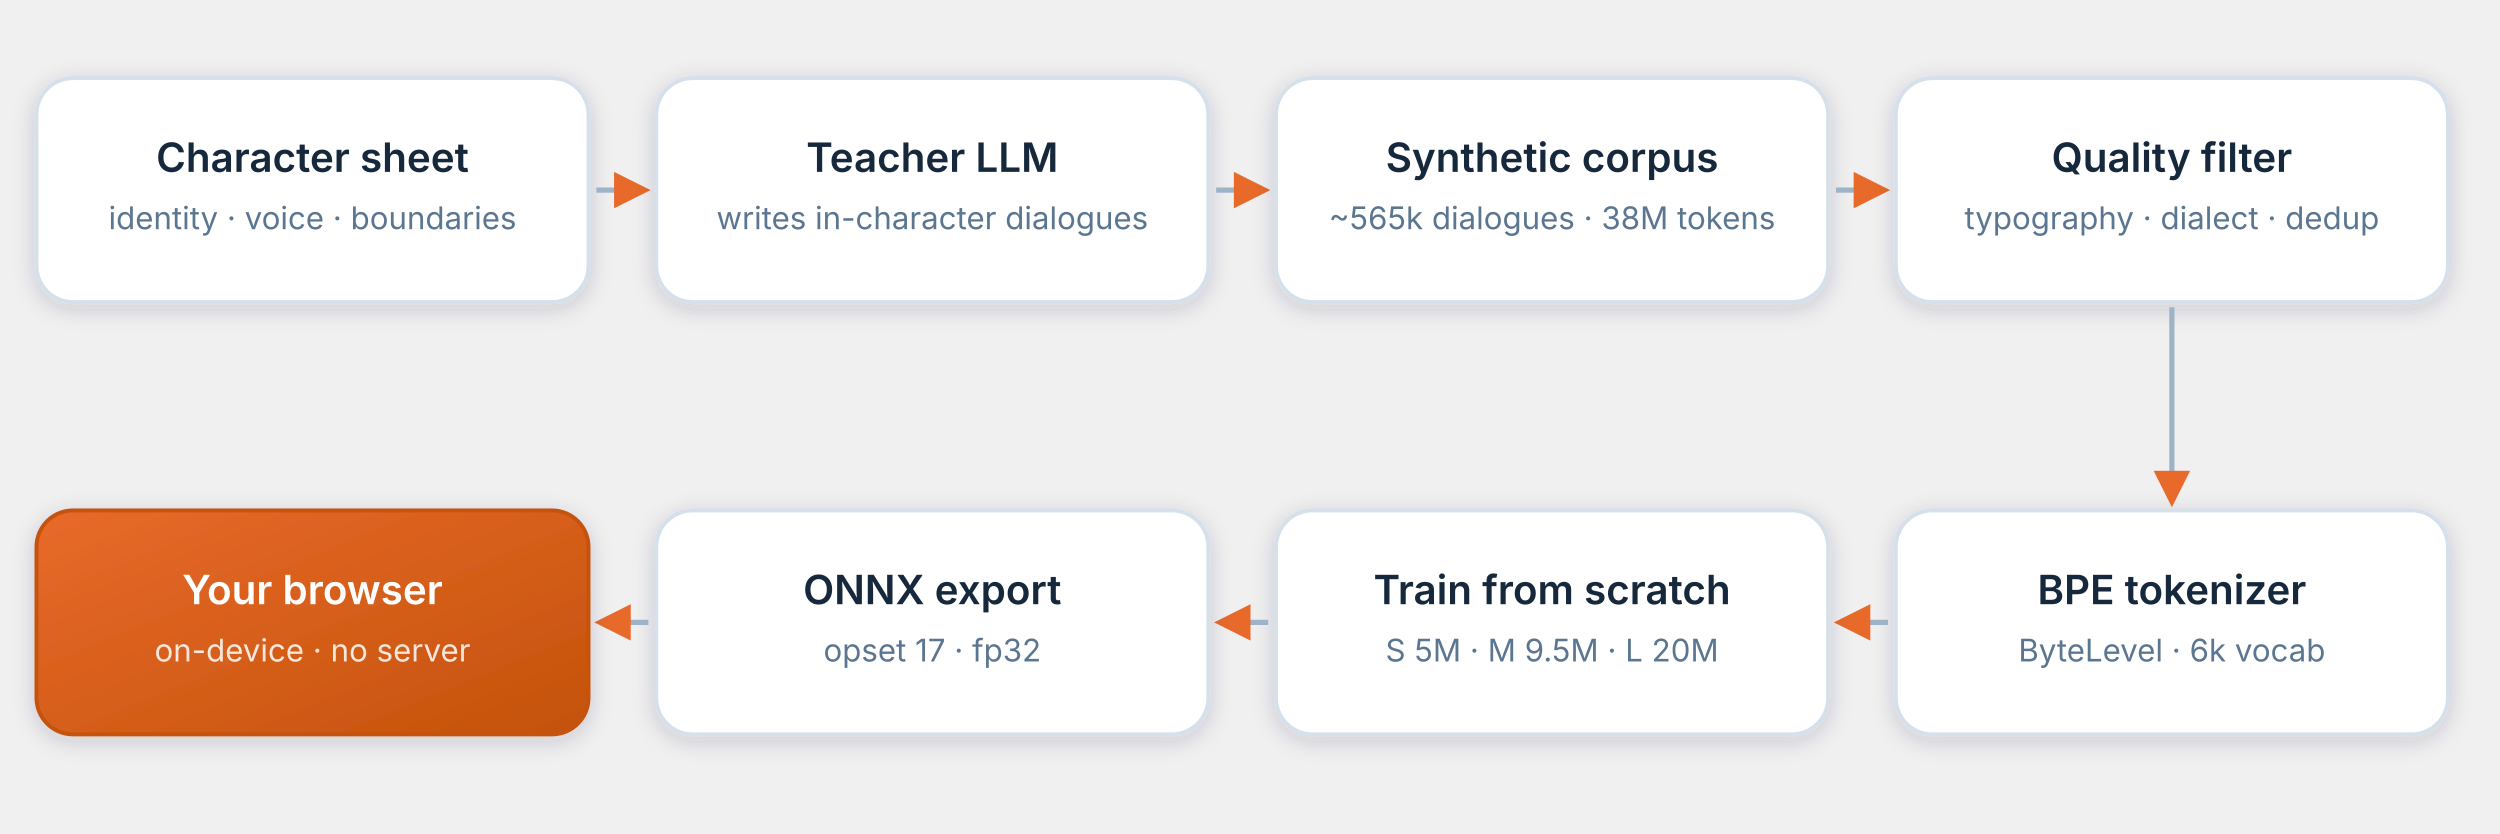
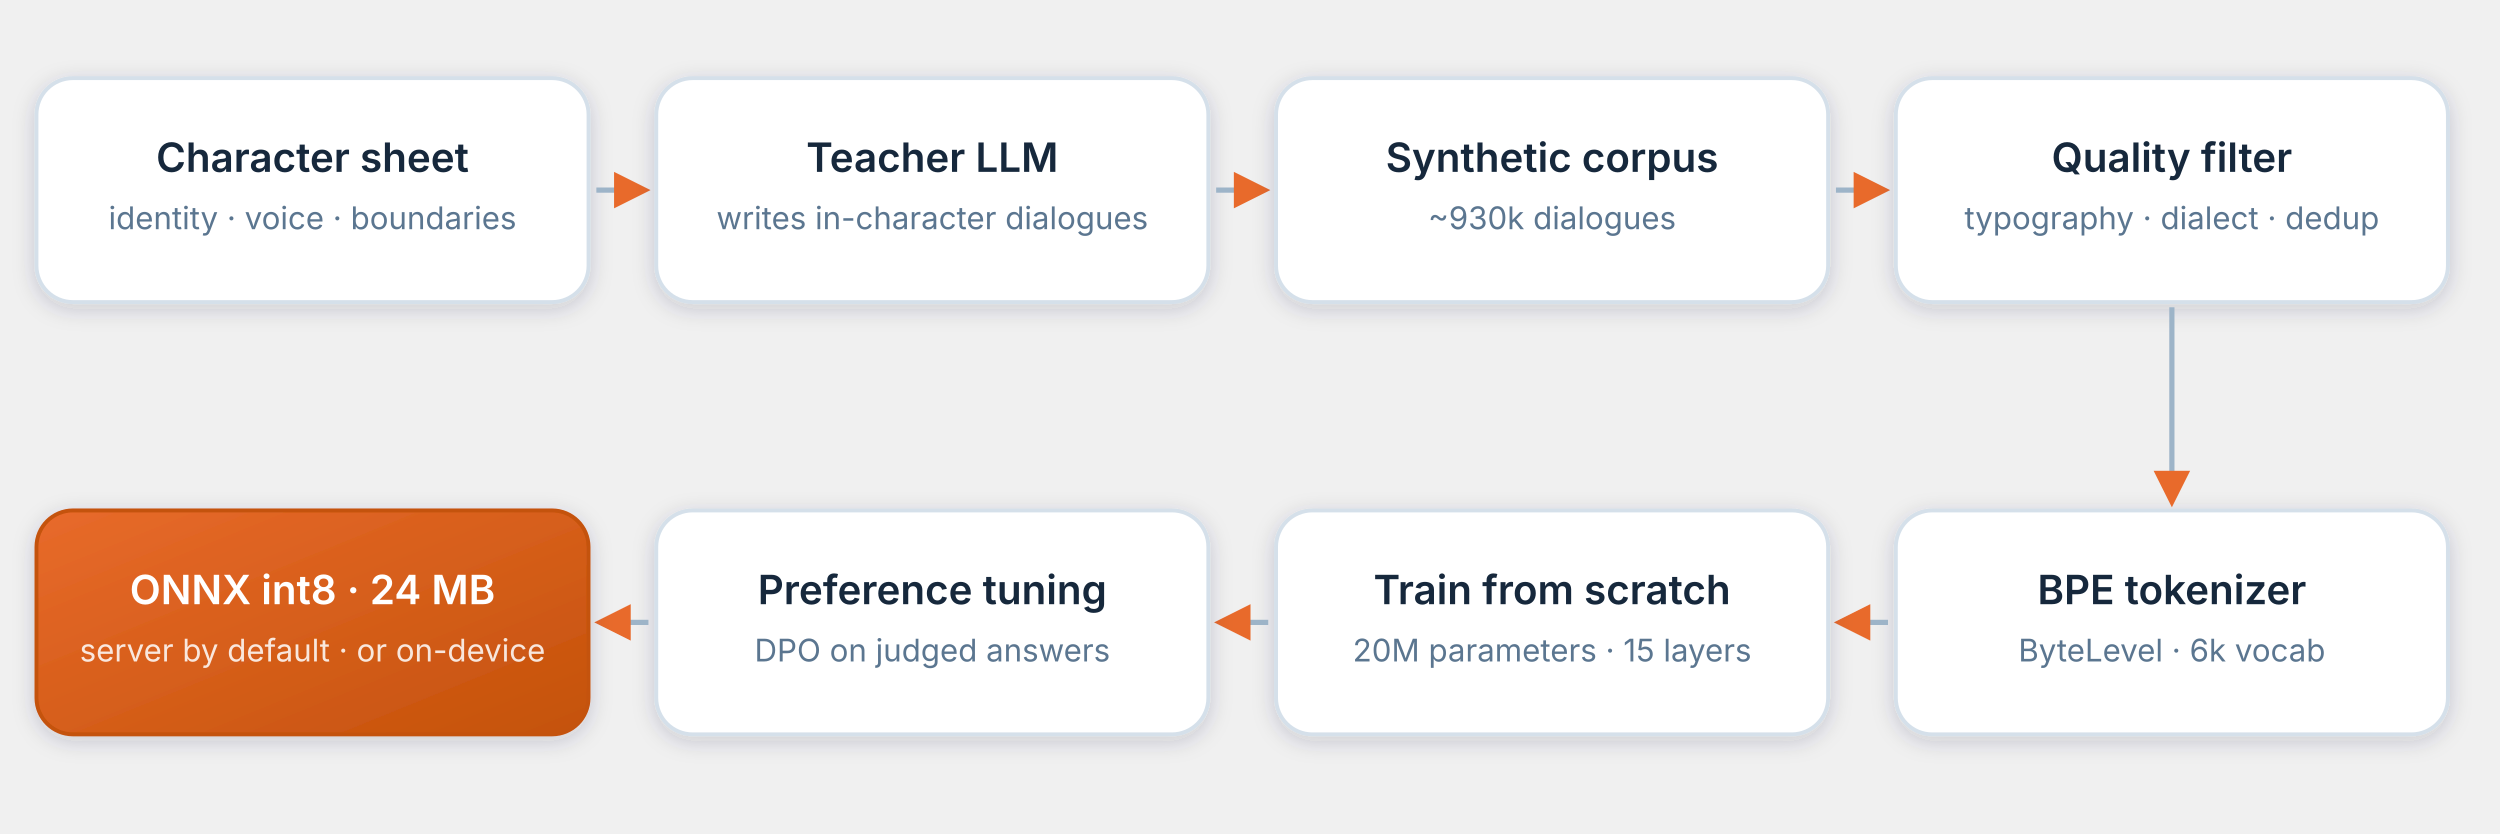
<svg xmlns="http://www.w3.org/2000/svg" viewBox="0 0 960 320" font-family="system-ui, -apple-system, 'Segoe UI', sans-serif">
  <defs>
    <filter id="soft" x="-20%" y="-20%" width="140%" height="140%">
      <feDropShadow dx="0" dy="2" stdDeviation="4" flood-color="rgba(30,50,70,0.18)" />
    </filter>
    <linearGradient id="acc" x1="0" y1="0" x2="1" y2="1">
      <stop offset="0" stop-color="#e86a2b" />
      <stop offset="1" stop-color="#c4520a" />
    </linearGradient>
    <marker id="arr" viewBox="0 0 10 10" refX="8" refY="5" markerWidth="7" markerHeight="7" orient="auto-start-reverse">
      <path d="M0,0 L10,5 L0,10 z" fill="#e86a2b" />
    </marker>
  </defs>
  <g filter="url(#soft)">
    <rect x="14" y="30" width="212" height="86" rx="14" fill="#ffffff" stroke="#d5e0ea" stroke-width="1.5" />
  </g>
  <text x="120.0" y="66.0" text-anchor="middle" font-size="15.5" font-weight="600" fill="#16283c">Character sheet</text>
  <text x="120.0" y="88.0" text-anchor="middle" font-size="12" fill="#5b7690">identity · voice · boundaries</text>
  <path d="M229,73.0 L247,73.0" stroke="#9db4c8" stroke-width="2" fill="none" marker-end="url(#arr)" />
  <g filter="url(#soft)">
    <rect x="252" y="30" width="212" height="86" rx="14" fill="#ffffff" stroke="#d5e0ea" stroke-width="1.5" />
  </g>
  <text x="358.0" y="66.0" text-anchor="middle" font-size="15.5" font-weight="600" fill="#16283c">Teacher LLM</text>
  <text x="358.0" y="88.0" text-anchor="middle" font-size="12" fill="#5b7690">writes in-character dialogues</text>
  <path d="M467,73.0 L485,73.0" stroke="#9db4c8" stroke-width="2" fill="none" marker-end="url(#arr)" />
  <g filter="url(#soft)">
    <rect x="490" y="30" width="212" height="86" rx="14" fill="#ffffff" stroke="#d5e0ea" stroke-width="1.5" />
  </g>
  <text x="596.0" y="66.0" text-anchor="middle" font-size="15.5" font-weight="600" fill="#16283c">Synthetic corpus</text>
-   <text x="596.0" y="88.0" text-anchor="middle" font-size="12" fill="#5b7690">~565k dialogues · 38M tokens</text>
+   <text x="596.0" y="88.0" text-anchor="middle" font-size="12" fill="#5b7690">~930k dialogues</text>
  <path d="M705,73.0 L723,73.0" stroke="#9db4c8" stroke-width="2" fill="none" marker-end="url(#arr)" />
  <g filter="url(#soft)">
    <rect x="728" y="30" width="212" height="86" rx="14" fill="#ffffff" stroke="#d5e0ea" stroke-width="1.5" />
  </g>
  <text x="834.0" y="66.0" text-anchor="middle" font-size="15.5" font-weight="600" fill="#16283c">Quality filter</text>
  <text x="834.0" y="88.0" text-anchor="middle" font-size="12" fill="#5b7690">typography · dialect · dedup</text>
  <g filter="url(#soft)">
    <rect x="728" y="196" width="212" height="86" rx="14" fill="#ffffff" stroke="#d5e0ea" stroke-width="1.5" />
  </g>
  <text x="834.0" y="232.0" text-anchor="middle" font-size="15.5" font-weight="600" fill="#16283c">BPE tokenizer</text>
  <text x="834.0" y="254.0" text-anchor="middle" font-size="12" fill="#5b7690">ByteLevel · 6k vocab</text>
  <path d="M725,239.0 L707,239.0" stroke="#9db4c8" stroke-width="2" fill="none" marker-end="url(#arr)" />
  <g filter="url(#soft)">
    <rect x="490" y="196" width="212" height="86" rx="14" fill="#ffffff" stroke="#d5e0ea" stroke-width="1.5" />
  </g>
  <text x="596.0" y="232.0" text-anchor="middle" font-size="15.5" font-weight="600" fill="#16283c">Train from scratch</text>
-   <text x="596.0" y="254.0" text-anchor="middle" font-size="12" fill="#5b7690">S 5M · M 9.5M · L 20M</text>
+   <text x="596.0" y="254.0" text-anchor="middle" font-size="12" fill="#5b7690">20M parameters · 15 layers</text>
  <path d="M487,239.0 L469,239.0" stroke="#9db4c8" stroke-width="2" fill="none" marker-end="url(#arr)" />
  <g filter="url(#soft)">
    <rect x="252" y="196" width="212" height="86" rx="14" fill="#ffffff" stroke="#d5e0ea" stroke-width="1.5" />
  </g>
-   <text x="358.0" y="232.0" text-anchor="middle" font-size="15.5" font-weight="600" fill="#16283c">ONNX export</text>
-   <text x="358.0" y="254.0" text-anchor="middle" font-size="12" fill="#5b7690">opset 17 · fp32</text>
+   <text x="358.0" y="232.0" text-anchor="middle" font-size="15.5" font-weight="600" fill="#16283c">Preference tuning</text>
+   <text x="358.0" y="254.0" text-anchor="middle" font-size="12" fill="#5b7690">DPO on judged answers</text>
  <path d="M249,239.0 L231,239.0" stroke="#9db4c8" stroke-width="2" fill="none" marker-end="url(#arr)" />
  <g filter="url(#soft)">
    <rect x="14" y="196" width="212" height="86" rx="14" fill="url(#acc)" stroke="#c4520a" stroke-width="1.5" />
  </g>
-   <text x="120.0" y="232.0" text-anchor="middle" font-size="15.5" font-weight="600" fill="#ffffff">Your browser</text>
-   <text x="120.0" y="254.0" text-anchor="middle" font-size="12" fill="rgba(255,255,255,0.85)">on-device · no server</text>
+   <text x="120.0" y="232.0" text-anchor="middle" font-size="15.5" font-weight="600" fill="#ffffff">ONNX int8 · 24 MB</text>
+   <text x="120.0" y="254.0" text-anchor="middle" font-size="12" fill="rgba(255,255,255,0.85)">server by default · or on-device</text>
  <path d="M834.0,118 C834.0,157.0 834.0,157.0 834.0,192" stroke="#9db4c8" stroke-width="2" fill="none" marker-end="url(#arr)" />
</svg>
